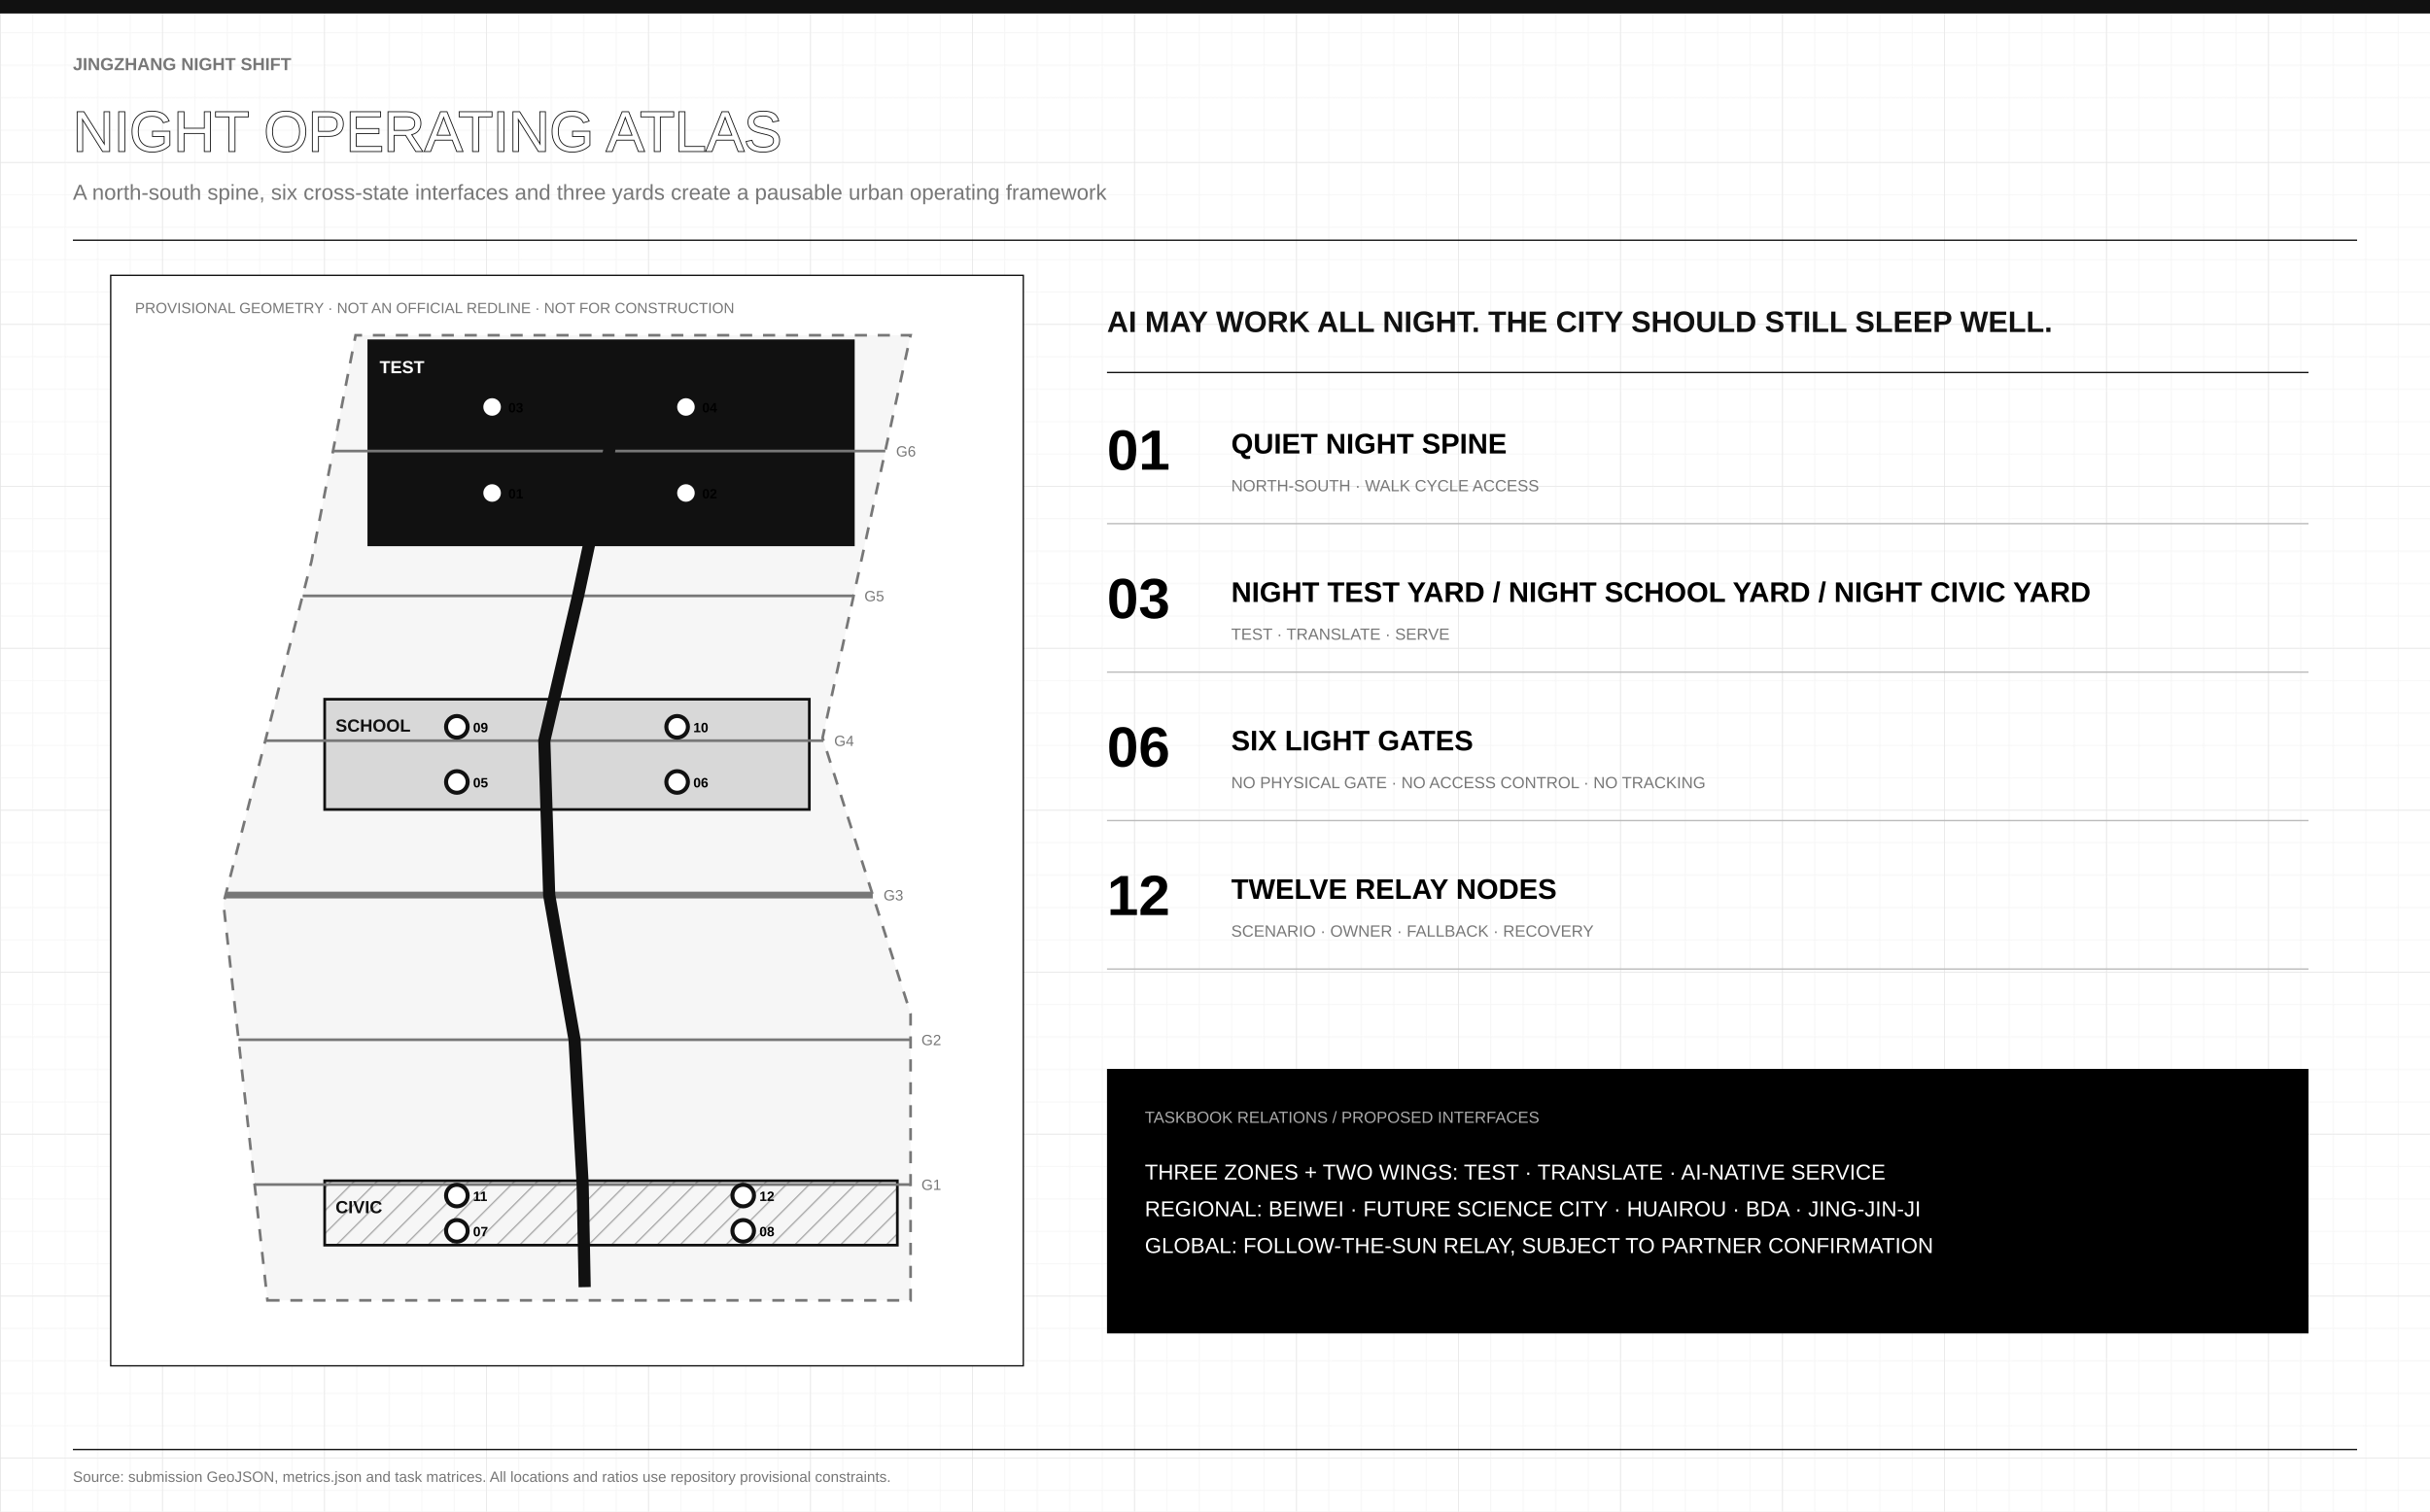
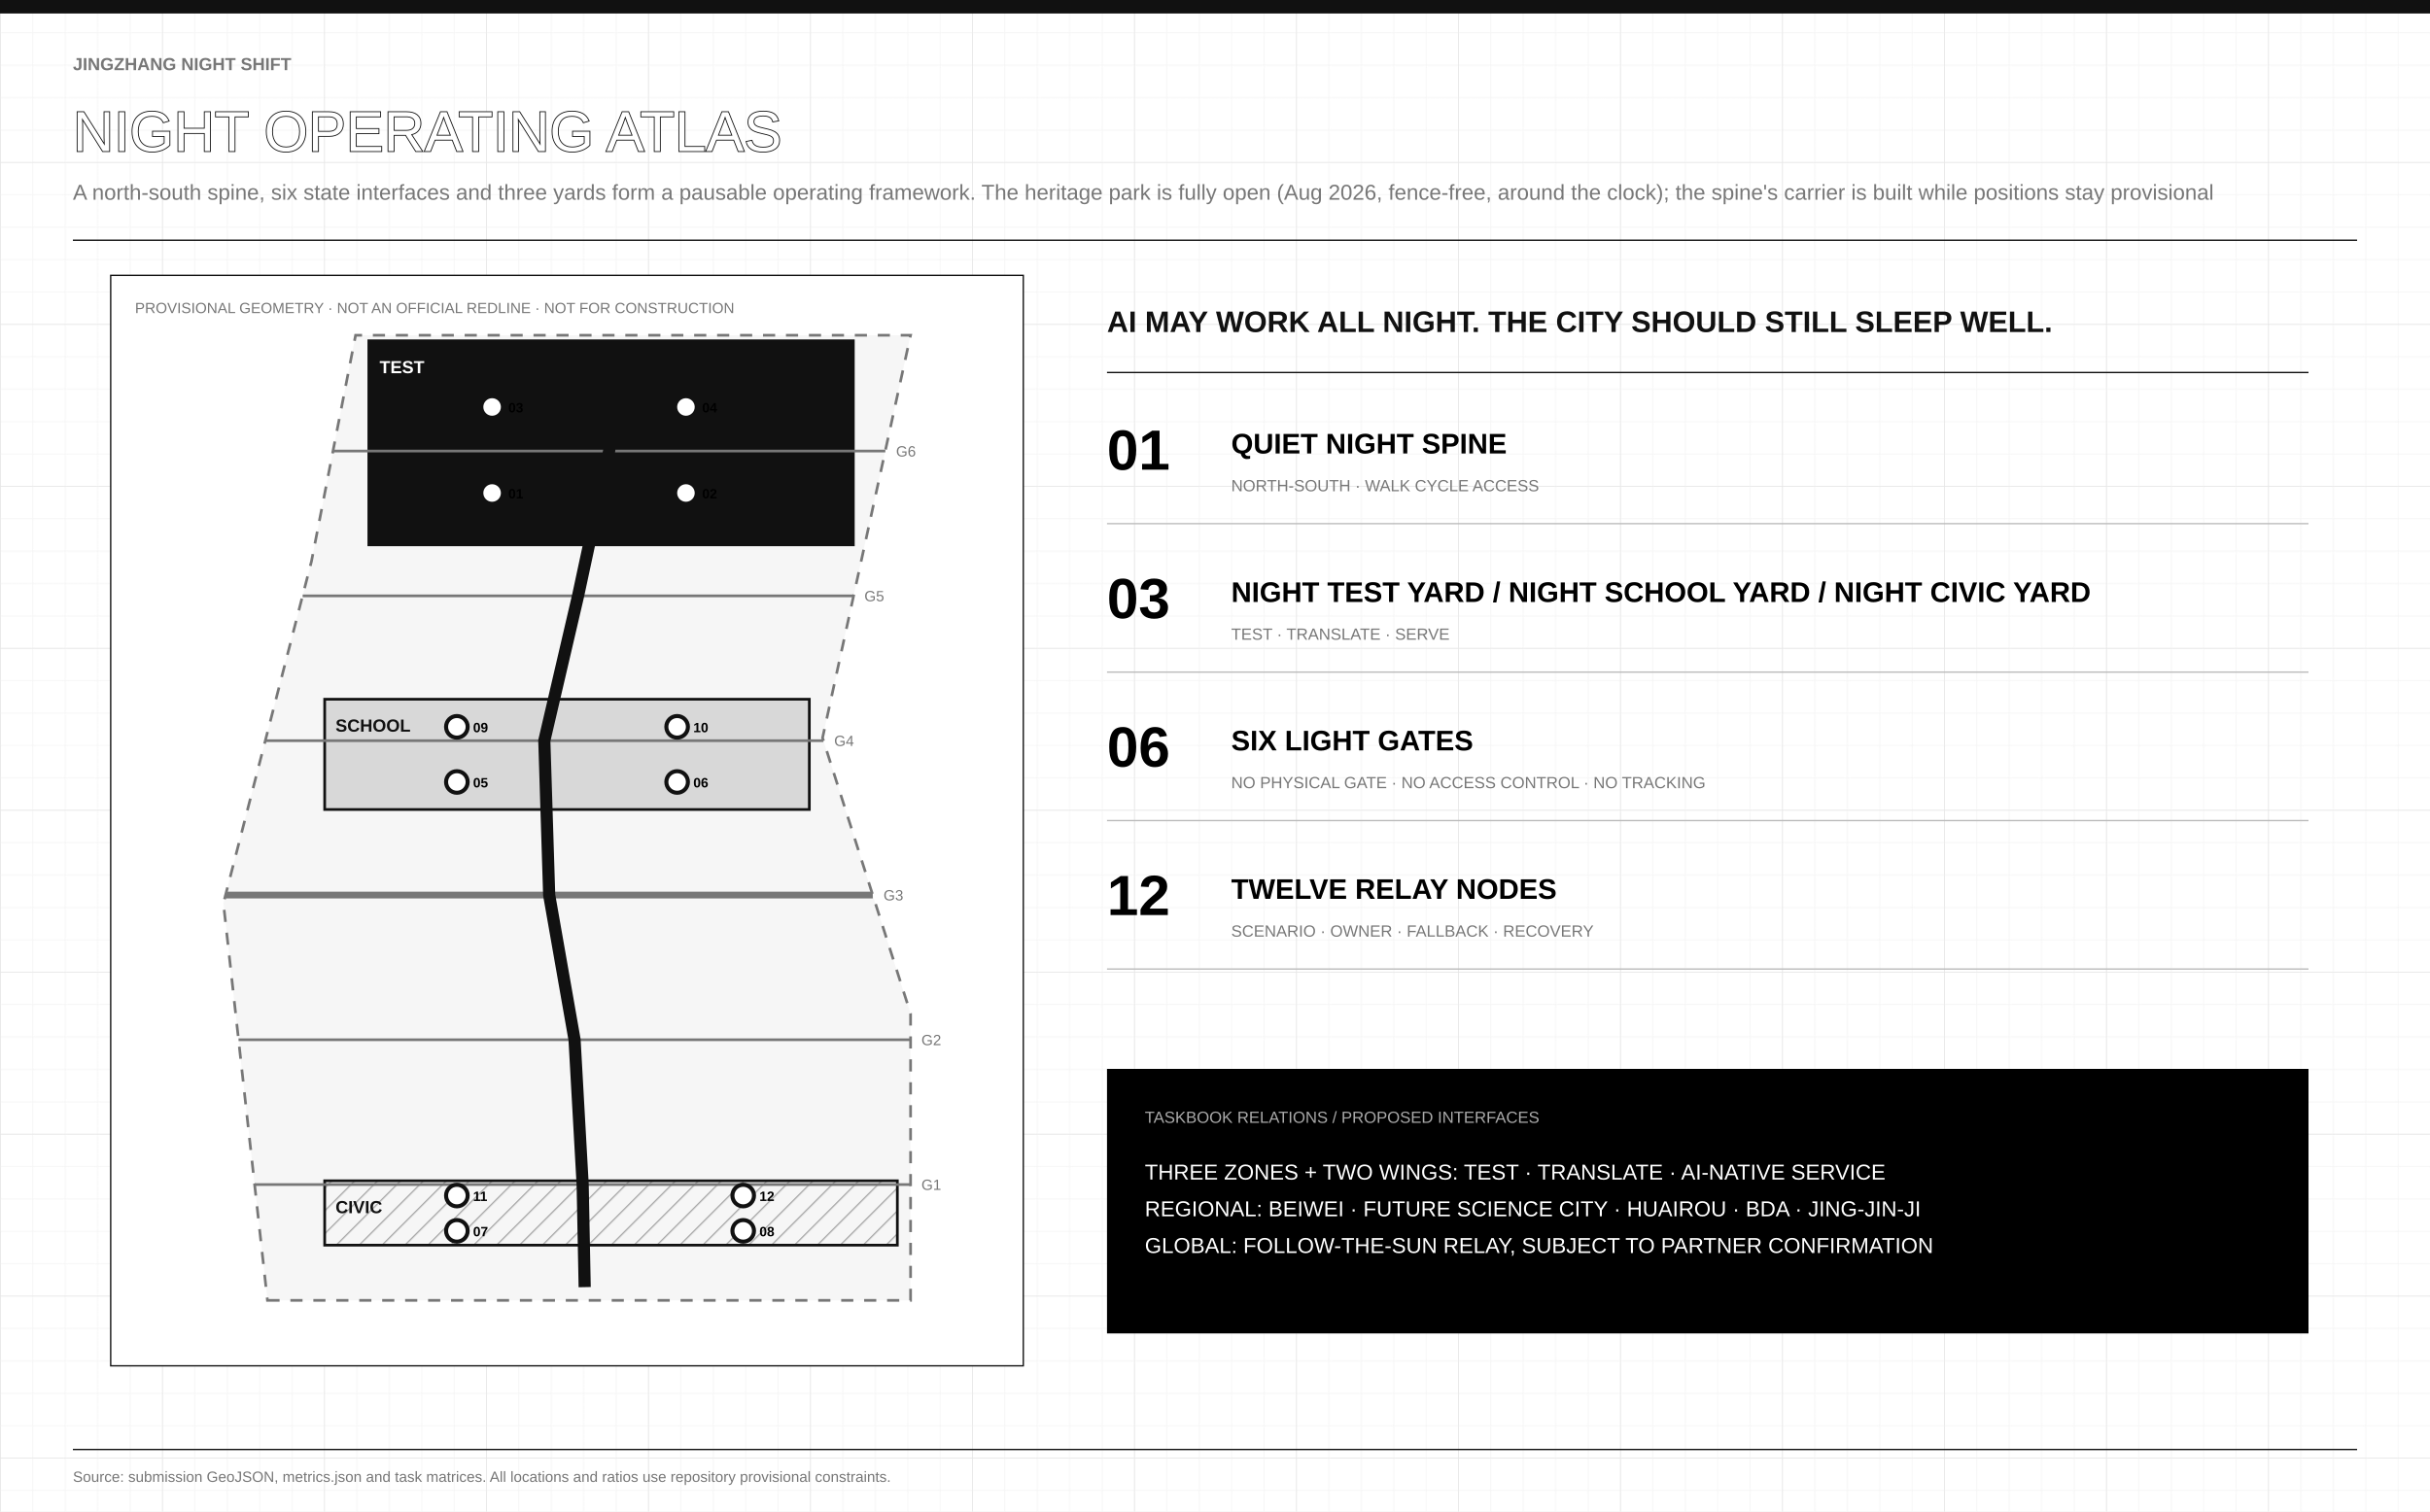
<svg xmlns="http://www.w3.org/2000/svg" width="1800" height="1120" viewBox="0 0 1800 1120">
  <defs>
    <pattern id="minorGrid" width="24" height="24" patternUnits="userSpaceOnUse">
      <path d="M24 0H0V24" fill="none" stroke="#eeeeee" stroke-width="1" />
    </pattern>
    <pattern id="majorGrid" width="120" height="120" patternUnits="userSpaceOnUse">
      <rect width="120" height="120" fill="url(#minorGrid)" />
      <path d="M120 0H0V120" fill="none" stroke="#d9d9d9" stroke-width="1" />
    </pattern>
    <pattern id="hatch" width="12" height="12" patternUnits="userSpaceOnUse" patternTransform="rotate(45)">
      <line x1="0" y1="0" x2="0" y2="12" stroke="#aaa" stroke-width="2" />
    </pattern>
    <style>text{font-family:Arial,"PingFang SC","Microsoft YaHei","Noto Sans SC",sans-serif;letter-spacing:0}.mono{font-family:ui-monospace,SFMono-Regular,Menlo,monospace}.outlined{fill:#fff;stroke:#111;stroke-width:1.25;paint-order:stroke fill}.fine{stroke:#111;stroke-width:1;fill:none}.soft{stroke:#777;stroke-width:1;fill:none}.dash{stroke-dasharray:8 7}.label{font-size:13px;font-weight:700}.small{font-size:12px;fill:#777}</style>
  </defs>
  <rect width="1800" height="1120" fill="#fff" />
  <rect x="0" y="0" width="1800" height="1120" fill="url(#majorGrid)" opacity="0.68" />
  <rect x="0" y="0" width="1800" height="10" fill="#111" />
  <text x="54" y="52" font-size="13" fill="#777" font-weight="700" text-anchor="start" class="">
    <tspan x="54" dy="0">JINGZHANG NIGHT SHIFT</tspan>
  </text>
  <text x="54" y="112" font-size="42" fill="#111" font-weight="500" text-anchor="start" class="outlined">
    <tspan x="54" dy="0">NIGHT OPERATING ATLAS</tspan>
  </text>
  <text x="54" y="148" font-size="16" fill="#777" font-weight="400" text-anchor="start" class="">
-     <tspan x="54" dy="0">A north-south spine, six cross-state interfaces and three yards create a pausable urban operating framework</tspan>
+     <tspan x="54" dy="0">A north-south spine, six state interfaces and three yards form a pausable operating framework. The heritage park is fully open (Aug 2026, fence-free, around the clock); the spine's carrier is built while positions stay provisional</tspan>
  </text>
  <line x1="54" y1="178" x2="1746" y2="178" stroke="#111" stroke-width="1" />
  <rect x="82" y="204" width="676" height="808" fill="#fff" stroke="#111" />
  <path d="M198.1 963.5 L308.0 963.5 L409.8 963.5 L542.2 963.5 L674.5 963.5 L674.5 751.0 L609.3 546.7 L674.5 248.4 L542.2 248.4 L409.8 248.4 L308.0 248.4 L263.4 248.4 L230.7 416.0 L165.5 669.3 L198.1 963.5 Z" fill="#f6f6f6" stroke="#777" stroke-width="2" stroke-dasharray="9 8" />
  <path d="M273.2 403.7 L632.1 403.7 L632.1 252.5 L273.2 252.5 L273.2 403.7 Z" fill="#111" stroke="#111" stroke-width="2" />
  <path d="M240.5 599.8 L599.5 599.8 L599.5 518.1 L240.5 518.1 L240.5 599.8 Z" fill="#d8d8d8" stroke="#111" stroke-width="2" />
  <path d="M240.5 922.6 L664.7 922.6 L664.7 874.9 L240.5 874.9 L240.5 922.6 Z" fill="url(#hatch)" stroke="#111" stroke-width="2" />
  <path d="M188.6 877.7 L674.5 877.7" fill="none" stroke="#777" stroke-width="2" />
  <text x="682.526" y="881.677" font-size="11" fill="#777">G1</text>
  <path d="M176.7 770.4 L674.5 770.4" fill="none" stroke="#777" stroke-width="2" />
  <text x="682.526" y="774.419" font-size="11" fill="#777">G2</text>
  <path d="M167.1 663.2 L646.5 663.2" fill="none" stroke="#777" stroke-width="5" />
  <text x="654.463" y="667.161" font-size="11" fill="#777">G3</text>
  <path d="M196.5 548.8 L609.9 548.8" fill="none" stroke="#777" stroke-width="2" />
  <text x="617.916" y="552.753" font-size="11" fill="#777">G4</text>
  <path d="M224.2 441.5 L632.3 441.5" fill="none" stroke="#777" stroke-width="2" />
  <text x="640.284" y="445.495" font-size="11" fill="#777">G5</text>
  <path d="M246.7 334.2 L655.8 334.2" fill="none" stroke="#777" stroke-width="2" />
  <text x="663.752" y="338.237" font-size="11" fill="#777">G6</text>
  <path d="M433.1 953.7 L431.6 877.7 L425.6 770.4 L406.8 663.2 L403.2 548.8 L428.2 441.5 L451.2 334.2 L459.2 258.2" fill="none" stroke="#111" stroke-width="9" />
  <circle cx="364.526" cy="365.29" r="8" fill="#fff" stroke="#111" stroke-width="3" />
  <text x="376.526" y="369.29" font-size="10" font-weight="700">01</text>
  <circle cx="508.105" cy="365.29" r="8" fill="#fff" stroke="#111" stroke-width="3" />
  <text x="520.105" y="369.29" font-size="10" font-weight="700">02</text>
  <circle cx="364.526" cy="301.548" r="8" fill="#fff" stroke="#111" stroke-width="3" />
  <text x="376.526" y="305.548" font-size="10" font-weight="700">03</text>
  <circle cx="508.105" cy="301.548" r="8" fill="#fff" stroke="#111" stroke-width="3" />
  <text x="520.105" y="305.548" font-size="10" font-weight="700">04</text>
  <circle cx="338.421" cy="579.398" r="8" fill="#fff" stroke="#111" stroke-width="3" />
  <text x="350.421" y="583.398" font-size="10" font-weight="700">05</text>
  <circle cx="501.579" cy="579.398" r="8" fill="#fff" stroke="#111" stroke-width="3" />
  <text x="513.579" y="583.398" font-size="10" font-weight="700">06</text>
  <circle cx="338.421" cy="912" r="8" fill="#fff" stroke="#111" stroke-width="3" />
  <text x="350.421" y="916" font-size="10" font-weight="700">07</text>
  <circle cx="550.526" cy="912" r="8" fill="#fff" stroke="#111" stroke-width="3" />
  <text x="562.526" y="916" font-size="10" font-weight="700">08</text>
  <circle cx="338.421" cy="538.538" r="8" fill="#fff" stroke="#111" stroke-width="3" />
  <text x="350.421" y="542.538" font-size="10" font-weight="700">09</text>
  <circle cx="501.579" cy="538.538" r="8" fill="#fff" stroke="#111" stroke-width="3" />
  <text x="513.579" y="542.538" font-size="10" font-weight="700">10</text>
  <circle cx="338.421" cy="885.849" r="8" fill="#fff" stroke="#111" stroke-width="3" />
  <text x="350.421" y="889.849" font-size="10" font-weight="700">11</text>
  <circle cx="550.526" cy="885.849" r="8" fill="#fff" stroke="#111" stroke-width="3" />
  <text x="562.526" y="889.849" font-size="10" font-weight="700">12</text>
  <text x="281.158" y="276.516" font-size="13" font-weight="700" fill="#fff">TEST</text>
  <text x="248.526" y="542.108" font-size="13" font-weight="700" fill="#111">SCHOOL</text>
  <text x="248.526" y="898.899" font-size="13" font-weight="700" fill="#111">CIVIC</text>
  <text x="100" y="232" font-size="11" fill="#777">PROVISIONAL GEOMETRY · NOT AN OFFICIAL REDLINE · NOT FOR CONSTRUCTION</text>
  <g transform="translate(820 218)">
    <text x="0" y="28" font-size="22" fill="#111" font-weight="700" text-anchor="start" class="">
      <tspan x="0" dy="0">AI MAY WORK ALL NIGHT. THE CITY SHOULD STILL SLEEP WELL.</tspan>
    </text>
    <line x1="0" y1="58" x2="890" y2="58" stroke="#111" />
    <g transform="translate(0 92)">
      <text x="0" y="38" font-size="42" font-weight="700">01</text>
      <text x="92" y="26" font-size="21" font-weight="700">QUIET NIGHT SPINE</text>
      <text x="92" y="54" font-size="12" fill="#777">NORTH-SOUTH · WALK CYCLE ACCESS</text>
      <line x1="0" y1="78" x2="890" y2="78" stroke="#bbb" />
    </g>
    <g transform="translate(0 202)">
      <text x="0" y="38" font-size="42" font-weight="700">03</text>
      <text x="92" y="26" font-size="21" font-weight="700">NIGHT TEST YARD / NIGHT SCHOOL YARD / NIGHT CIVIC YARD</text>
      <text x="92" y="54" font-size="12" fill="#777">TEST · TRANSLATE · SERVE</text>
      <line x1="0" y1="78" x2="890" y2="78" stroke="#bbb" />
    </g>
    <g transform="translate(0 312)">
      <text x="0" y="38" font-size="42" font-weight="700">06</text>
      <text x="92" y="26" font-size="21" font-weight="700">SIX LIGHT GATES</text>
      <text x="92" y="54" font-size="12" fill="#777">NO PHYSICAL GATE · NO ACCESS CONTROL · NO TRACKING</text>
      <line x1="0" y1="78" x2="890" y2="78" stroke="#bbb" />
    </g>
    <g transform="translate(0 422)">
      <text x="0" y="38" font-size="42" font-weight="700">12</text>
      <text x="92" y="26" font-size="21" font-weight="700">TWELVE RELAY NODES</text>
      <text x="92" y="54" font-size="12" fill="#777">SCENARIO · OWNER · FALLBACK · RECOVERY</text>
      <line x1="0" y1="78" x2="890" y2="78" stroke="#bbb" />
    </g>
    <g transform="translate(0 574)">
      <rect width="890" height="196" fill="#000" />
      <text x="28" y="40" font-size="12" fill="#aaa">TASKBOOK RELATIONS / PROPOSED INTERFACES</text>
      <text x="28" y="82" font-size="16" fill="#fff" font-weight="400" text-anchor="start" class="">
        <tspan x="28" dy="0">THREE ZONES + TWO WINGS: TEST · TRANSLATE · AI-NATIVE SERVICE</tspan>
        <tspan x="28" dy="27.2">REGIONAL: BEIWEI · FUTURE SCIENCE CITY · HUAIROU · BDA · JING-JIN-JI</tspan>
        <tspan x="28" dy="27.2">GLOBAL: FOLLOW-THE-SUN RELAY, SUBJECT TO PARTNER CONFIRMATION</tspan>
      </text>
    </g>
  </g>
  <line x1="54" y1="1074" x2="1746" y2="1074" stroke="#111" stroke-width="1" />
  <text x="54" y="1098" font-size="11" fill="#777" font-weight="400" text-anchor="start" class="">
    <tspan x="54" dy="0">Source: submission GeoJSON, metrics.json and task matrices. All locations and ratios use repository provisional constraints.</tspan>
  </text>
</svg>
